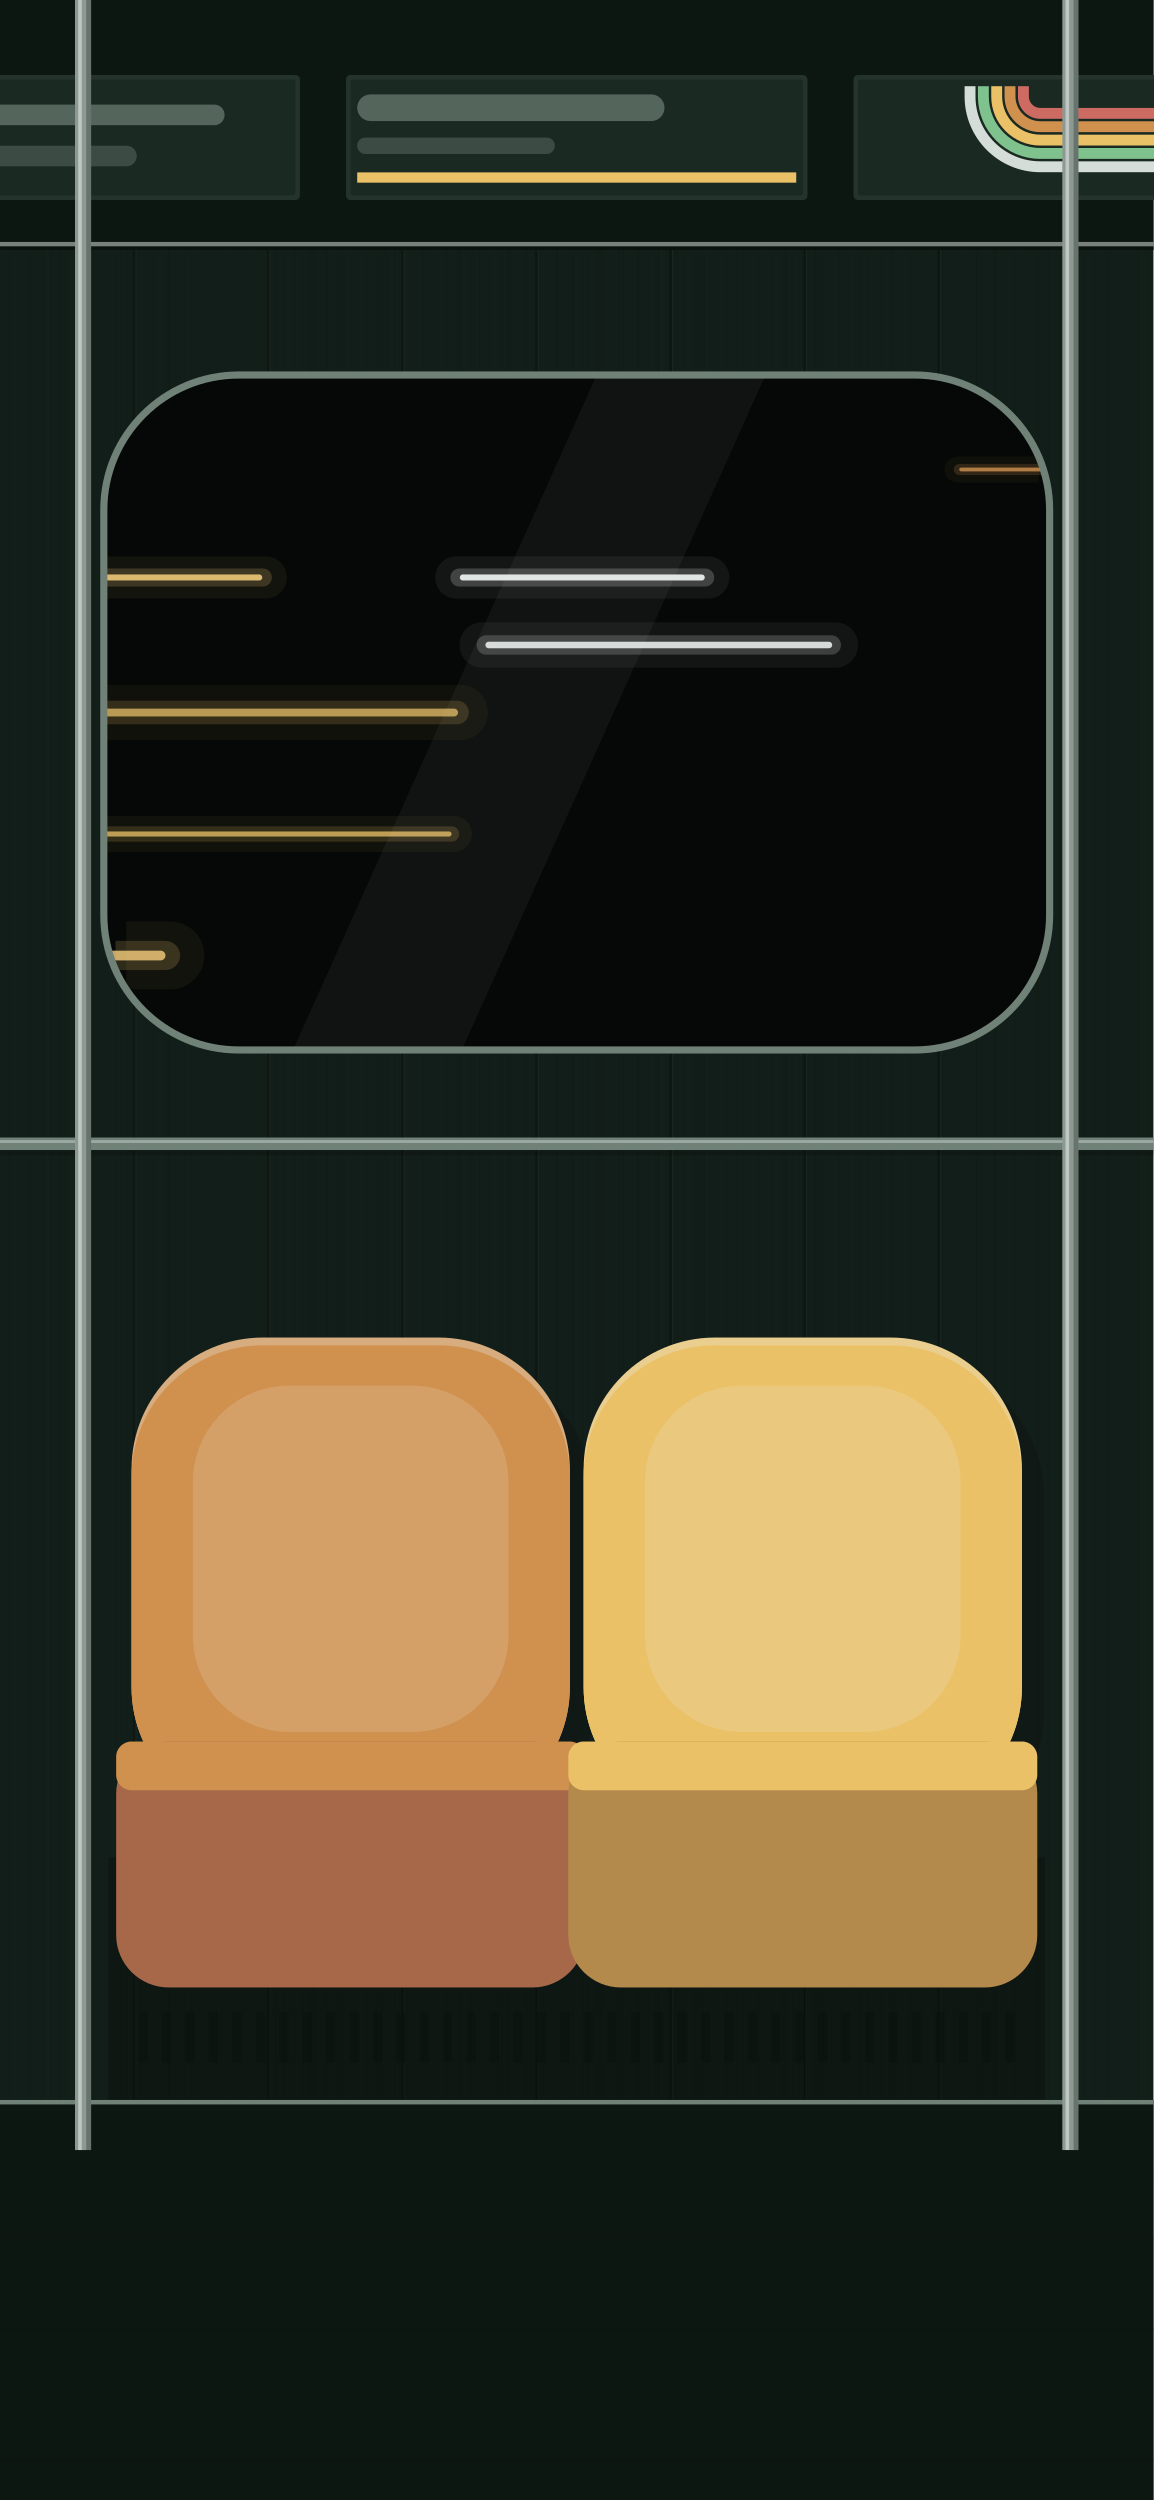
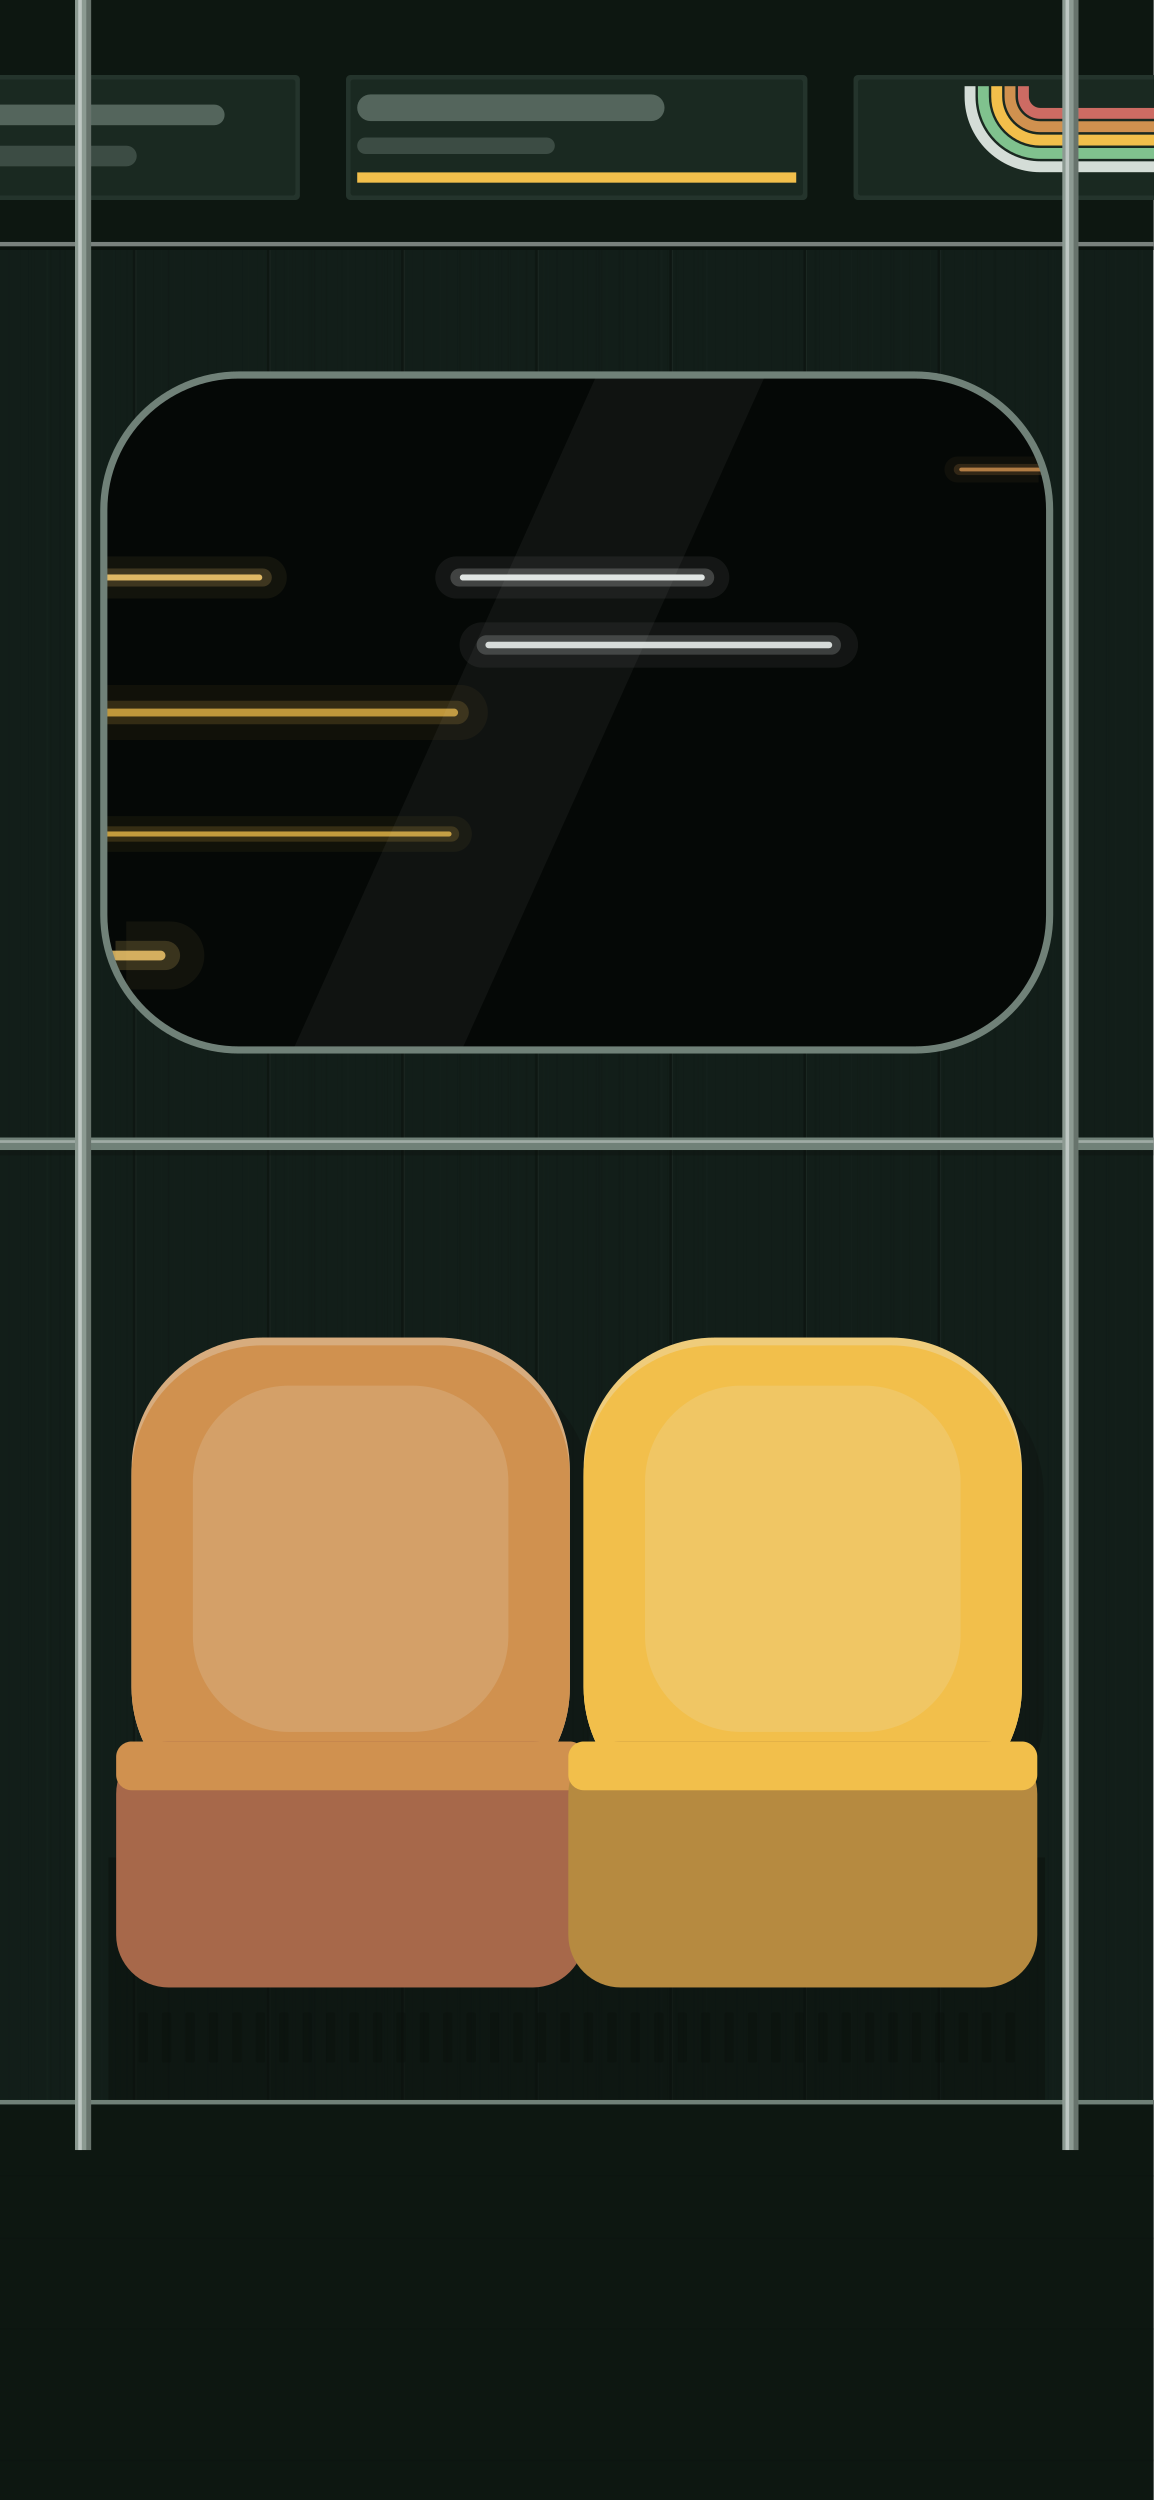
<svg xmlns="http://www.w3.org/2000/svg" viewBox="0 0 1290 2796" width="1290" height="2796">
  <rect x="0" y="0" width="1290" height="2796" fill="#121E19" />
  <rect x="9.6" y="279.6" width="0.9" height="2069" fill="#0A100D" fill-opacity="0.052" />
  <rect x="22.2" y="279.6" width="1.1" height="2069" fill="#0A100D" fill-opacity="0.083" />
  <rect x="27.8" y="279.6" width="0.4" height="2069" fill="#0A100D" fill-opacity="0.061" />
  <rect x="31.2" y="279.6" width="1.3" height="2069" fill="#0A100D" fill-opacity="0.098" />
  <rect x="34.6" y="279.6" width="0.5" height="2069" fill="#0A100D" fill-opacity="0.138" />
  <rect x="38.3" y="279.6" width="0.8" height="2069" fill="#0A100D" fill-opacity="0.112" />
  <rect x="51.9" y="279.6" width="2.2" height="2069" fill="#24342C" fill-opacity="0.115" />
  <rect x="55.8" y="279.6" width="2" height="2069" fill="#0A100D" fill-opacity="0.076" />
  <rect x="66" y="279.6" width="2.2" height="2069" fill="#0A100D" fill-opacity="0.101" />
  <rect x="72.2" y="279.6" width="1.5" height="2069" fill="#0A100D" fill-opacity="0.073" />
  <rect x="82.5" y="279.6" width="0.8" height="2069" fill="#24342C" fill-opacity="0.086" />
  <rect x="89.2" y="279.6" width="1.9" height="2069" fill="#24342C" fill-opacity="0.119" />
  <rect x="91.9" y="279.6" width="1.5" height="2069" fill="#0A100D" fill-opacity="0.129" />
  <rect x="102.4" y="279.6" width="0.8" height="2069" fill="#0A100D" fill-opacity="0.082" />
  <rect x="113.3" y="279.6" width="1" height="2069" fill="#24342C" fill-opacity="0.102" />
  <rect x="126.9" y="279.6" width="0.8" height="2069" fill="#24342C" fill-opacity="0.074" />
  <rect x="128.9" y="279.6" width="0.5" height="2069" fill="#0A100D" fill-opacity="0.121" />
  <rect x="134.1" y="279.6" width="0.5" height="2069" fill="#0A100D" fill-opacity="0.132" />
  <rect x="141.2" y="279.6" width="2.1" height="2069" fill="#0A100D" fill-opacity="0.041" />
  <rect x="149.1" y="279.6" width="1.5" height="2069" fill="#24342C" fill-opacity="0.07" />
  <rect x="162.1" y="279.6" width="0.5" height="2069" fill="#0A100D" fill-opacity="0.135" />
  <rect x="171.1" y="279.6" width="1.2" height="2069" fill="#0A100D" fill-opacity="0.111" />
  <rect x="180.6" y="279.6" width="0.5" height="2069" fill="#24342C" fill-opacity="0.119" />
  <rect x="187.7" y="279.6" width="1.6" height="2069" fill="#0A100D" fill-opacity="0.124" />
  <rect x="194.9" y="279.6" width="0.5" height="2069" fill="#24342C" fill-opacity="0.063" />
  <rect x="205.5" y="279.6" width="1.2" height="2069" fill="#0A100D" fill-opacity="0.061" />
  <rect x="214" y="279.6" width="1" height="2069" fill="#0A100D" fill-opacity="0.067" />
  <rect x="219.5" y="279.6" width="1" height="2069" fill="#24342C" fill-opacity="0.071" />
  <rect x="231.7" y="279.6" width="1.5" height="2069" fill="#0A100D" fill-opacity="0.05" />
  <rect x="241.4" y="279.6" width="1.3" height="2069" fill="#0A100D" fill-opacity="0.078" />
  <rect x="247.3" y="279.6" width="0.7" height="2069" fill="#0A100D" fill-opacity="0.135" />
  <rect x="259.5" y="279.6" width="0.5" height="2069" fill="#0A100D" fill-opacity="0.134" />
  <rect x="270.7" y="279.6" width="1.2" height="2069" fill="#0A100D" fill-opacity="0.092" />
  <rect x="277.6" y="279.6" width="1" height="2069" fill="#24342C" fill-opacity="0.083" />
  <rect x="287.5" y="279.6" width="0.8" height="2069" fill="#0A100D" fill-opacity="0.063" />
  <rect x="295" y="279.6" width="0.8" height="2069" fill="#24342C" fill-opacity="0.089" />
  <rect x="307.9" y="279.6" width="1.4" height="2069" fill="#0A100D" fill-opacity="0.139" />
  <rect x="317.2" y="279.6" width="1.4" height="2069" fill="#0A100D" fill-opacity="0.058" />
  <rect x="321.9" y="279.6" width="1.3" height="2069" fill="#24342C" fill-opacity="0.061" />
  <rect x="327.1" y="279.6" width="0.5" height="2069" fill="#0A100D" fill-opacity="0.055" />
  <rect x="329.7" y="279.6" width="0.8" height="2069" fill="#0A100D" fill-opacity="0.05" />
  <rect x="338.3" y="279.6" width="0.9" height="2069" fill="#0A100D" fill-opacity="0.108" />
  <rect x="345" y="279.6" width="1.6" height="2069" fill="#0A100D" fill-opacity="0.044" />
  <rect x="347.5" y="279.6" width="1.8" height="2069" fill="#0A100D" fill-opacity="0.111" />
  <rect x="350.6" y="279.6" width="2" height="2069" fill="#0A100D" fill-opacity="0.119" />
  <rect x="359.1" y="279.6" width="0.6" height="2069" fill="#0A100D" fill-opacity="0.117" />
  <rect x="363.9" y="279.6" width="2.1" height="2069" fill="#0A100D" fill-opacity="0.135" />
  <rect x="377" y="279.6" width="0.7" height="2069" fill="#0A100D" fill-opacity="0.043" />
  <rect x="381.5" y="279.6" width="1.5" height="2069" fill="#0A100D" fill-opacity="0.081" />
  <rect x="388.2" y="279.6" width="2" height="2069" fill="#24342C" fill-opacity="0.071" />
  <rect x="397.1" y="279.6" width="0.9" height="2069" fill="#0A100D" fill-opacity="0.097" />
  <rect x="408.5" y="279.6" width="1.8" height="2069" fill="#0A100D" fill-opacity="0.08" />
  <rect x="420.2" y="279.6" width="2.1" height="2069" fill="#0A100D" fill-opacity="0.063" />
  <rect x="426.9" y="279.6" width="0.8" height="2069" fill="#0A100D" fill-opacity="0.063" />
  <rect x="430.1" y="279.6" width="0.6" height="2069" fill="#0A100D" fill-opacity="0.104" />
  <rect x="432.8" y="279.6" width="1.2" height="2069" fill="#0A100D" fill-opacity="0.139" />
  <rect x="437.8" y="279.6" width="2.1" height="2069" fill="#24342C" fill-opacity="0.114" />
  <rect x="440.1" y="279.6" width="1.7" height="2069" fill="#0A100D" fill-opacity="0.102" />
  <rect x="446.1" y="279.6" width="0.8" height="2069" fill="#0A100D" fill-opacity="0.068" />
  <rect x="450.8" y="279.6" width="1.2" height="2069" fill="#0A100D" fill-opacity="0.11" />
  <rect x="455.3" y="279.6" width="0.6" height="2069" fill="#0A100D" fill-opacity="0.081" />
  <rect x="460.8" y="279.6" width="0.6" height="2069" fill="#0A100D" fill-opacity="0.113" />
  <rect x="473" y="279.6" width="1.9" height="2069" fill="#0A100D" fill-opacity="0.135" />
  <rect x="482.5" y="279.6" width="1.2" height="2069" fill="#24342C" fill-opacity="0.048" />
  <rect x="491.7" y="279.6" width="1.3" height="2069" fill="#24342C" fill-opacity="0.077" />
  <rect x="499.2" y="279.6" width="1.3" height="2069" fill="#0A100D" fill-opacity="0.11" />
  <rect x="511.1" y="279.6" width="1.1" height="2069" fill="#0A100D" fill-opacity="0.098" />
  <rect x="513.4" y="279.6" width="2" height="2069" fill="#0A100D" fill-opacity="0.132" />
  <rect x="526.4" y="279.6" width="1.3" height="2069" fill="#0A100D" fill-opacity="0.088" />
  <rect x="529.4" y="279.6" width="1" height="2069" fill="#0A100D" fill-opacity="0.069" />
  <rect x="532.7" y="279.6" width="0.8" height="2069" fill="#24342C" fill-opacity="0.081" />
  <rect x="535.8" y="279.6" width="1.9" height="2069" fill="#0A100D" fill-opacity="0.061" />
  <rect x="546.2" y="279.6" width="0.8" height="2069" fill="#0A100D" fill-opacity="0.118" />
  <rect x="552.4" y="279.6" width="0.9" height="2069" fill="#24342C" fill-opacity="0.134" />
  <rect x="556.8" y="279.6" width="0.9" height="2069" fill="#0A100D" fill-opacity="0.06" />
  <rect x="560.2" y="279.6" width="1.7" height="2069" fill="#0A100D" fill-opacity="0.051" />
  <rect x="567.5" y="279.6" width="1.8" height="2069" fill="#0A100D" fill-opacity="0.131" />
  <rect x="570.3" y="279.6" width="0.6" height="2069" fill="#0A100D" fill-opacity="0.118" />
  <rect x="578.2" y="279.6" width="2.1" height="2069" fill="#24342C" fill-opacity="0.054" />
  <rect x="588" y="279.6" width="2.2" height="2069" fill="#0A100D" fill-opacity="0.102" />
  <rect x="596.8" y="279.6" width="1.2" height="2069" fill="#0A100D" fill-opacity="0.045" />
  <rect x="607.5" y="279.6" width="1.7" height="2069" fill="#24342C" fill-opacity="0.082" />
  <rect x="612.4" y="279.6" width="1.8" height="2069" fill="#24342C" fill-opacity="0.047" />
  <rect x="622.4" y="279.6" width="1" height="2069" fill="#0A100D" fill-opacity="0.122" />
  <rect x="627.3" y="279.6" width="0.5" height="2069" fill="#24342C" fill-opacity="0.071" />
  <rect x="640.1" y="279.6" width="1.9" height="2069" fill="#0A100D" fill-opacity="0.056" />
  <rect x="651.7" y="279.6" width="1.2" height="2069" fill="#0A100D" fill-opacity="0.129" />
  <rect x="656.7" y="279.6" width="1.2" height="2069" fill="#0A100D" fill-opacity="0.076" />
  <rect x="665.8" y="279.6" width="1.6" height="2069" fill="#0A100D" fill-opacity="0.122" />
  <rect x="669" y="279.6" width="2.2" height="2069" fill="#0A100D" fill-opacity="0.108" />
  <rect x="672" y="279.6" width="1.5" height="2069" fill="#0A100D" fill-opacity="0.135" />
  <rect x="678.6" y="279.6" width="1.1" height="2069" fill="#24342C" fill-opacity="0.064" />
  <rect x="691.8" y="279.6" width="2.1" height="2069" fill="#0A100D" fill-opacity="0.127" />
  <rect x="696" y="279.6" width="1.7" height="2069" fill="#0A100D" fill-opacity="0.121" />
  <rect x="700.2" y="279.6" width="0.7" height="2069" fill="#24342C" fill-opacity="0.067" />
  <rect x="712" y="279.6" width="1.9" height="2069" fill="#0A100D" fill-opacity="0.088" />
  <rect x="723.7" y="279.6" width="1.5" height="2069" fill="#0A100D" fill-opacity="0.05" />
  <rect x="732.6" y="279.6" width="0.5" height="2069" fill="#0A100D" fill-opacity="0.091" />
  <rect x="735.7" y="279.6" width="1.6" height="2069" fill="#0A100D" fill-opacity="0.139" />
  <rect x="738.8" y="279.6" width="2" height="2069" fill="#24342C" fill-opacity="0.121" />
  <rect x="746" y="279.6" width="1.1" height="2069" fill="#0A100D" fill-opacity="0.072" />
  <rect x="749.7" y="279.6" width="1.1" height="2069" fill="#0A100D" fill-opacity="0.104" />
  <rect x="755.7" y="279.6" width="1.6" height="2069" fill="#0A100D" fill-opacity="0.105" />
  <rect x="757.7" y="279.6" width="0.9" height="2069" fill="#0A100D" fill-opacity="0.077" />
  <rect x="763.6" y="279.6" width="1.6" height="2069" fill="#0A100D" fill-opacity="0.055" />
  <rect x="775.2" y="279.6" width="2" height="2069" fill="#0A100D" fill-opacity="0.063" />
  <rect x="780.4" y="279.6" width="0.6" height="2069" fill="#0A100D" fill-opacity="0.083" />
  <rect x="785.4" y="279.6" width="1.2" height="2069" fill="#0A100D" fill-opacity="0.069" />
  <rect x="789.7" y="279.6" width="1.8" height="2069" fill="#24342C" fill-opacity="0.125" />
  <rect x="799.6" y="279.6" width="0.6" height="2069" fill="#0A100D" fill-opacity="0.097" />
  <rect x="811.3" y="279.6" width="1.4" height="2069" fill="#0A100D" fill-opacity="0.101" />
  <rect x="823.1" y="279.6" width="1.6" height="2069" fill="#0A100D" fill-opacity="0.079" />
  <rect x="831" y="279.6" width="0.8" height="2069" fill="#0A100D" fill-opacity="0.076" />
  <rect x="834.6" y="279.6" width="1.2" height="2069" fill="#0A100D" fill-opacity="0.057" />
  <rect x="848.5" y="279.6" width="0.6" height="2069" fill="#0A100D" fill-opacity="0.118" />
  <rect x="862.3" y="279.6" width="0.9" height="2069" fill="#0A100D" fill-opacity="0.124" />
  <rect x="875.3" y="279.6" width="1" height="2069" fill="#0A100D" fill-opacity="0.054" />
  <rect x="878.6" y="279.6" width="1.2" height="2069" fill="#0A100D" fill-opacity="0.139" />
  <rect x="885.9" y="279.6" width="0.7" height="2069" fill="#0A100D" fill-opacity="0.057" />
  <rect x="893.8" y="279.6" width="0.8" height="2069" fill="#0A100D" fill-opacity="0.099" />
  <rect x="898.5" y="279.6" width="1.6" height="2069" fill="#0A100D" fill-opacity="0.089" />
  <rect x="904.2" y="279.6" width="1.1" height="2069" fill="#24342C" fill-opacity="0.052" />
  <rect x="911" y="279.6" width="2.1" height="2069" fill="#0A100D" fill-opacity="0.127" />
  <rect x="916.1" y="279.6" width="0.9" height="2069" fill="#0A100D" fill-opacity="0.121" />
  <rect x="920.6" y="279.6" width="1.3" height="2069" fill="#0A100D" fill-opacity="0.044" />
  <rect x="930.1" y="279.6" width="0.5" height="2069" fill="#0A100D" fill-opacity="0.065" />
  <rect x="938.2" y="279.6" width="2" height="2069" fill="#0A100D" fill-opacity="0.112" />
  <rect x="942.6" y="279.6" width="0.8" height="2069" fill="#0A100D" fill-opacity="0.088" />
  <rect x="951.8" y="279.6" width="1.1" height="2069" fill="#24342C" fill-opacity="0.127" />
  <rect x="958.5" y="279.6" width="1.2" height="2069" fill="#0A100D" fill-opacity="0.063" />
  <rect x="961.4" y="279.6" width="0.7" height="2069" fill="#0A100D" fill-opacity="0.076" />
  <rect x="970.2" y="279.6" width="0.9" height="2069" fill="#0A100D" fill-opacity="0.101" />
  <rect x="975" y="279.6" width="1.1" height="2069" fill="#24342C" fill-opacity="0.133" />
  <rect x="984.9" y="279.6" width="0.8" height="2069" fill="#0A100D" fill-opacity="0.1" />
  <rect x="996" y="279.6" width="0.8" height="2069" fill="#0A100D" fill-opacity="0.119" />
  <rect x="998.4" y="279.6" width="1.9" height="2069" fill="#0A100D" fill-opacity="0.058" />
  <rect x="1007.2" y="279.6" width="1.1" height="2069" fill="#24342C" fill-opacity="0.097" />
  <rect x="1016.5" y="279.6" width="1.6" height="2069" fill="#0A100D" fill-opacity="0.07" />
  <rect x="1020.7" y="279.6" width="0.5" height="2069" fill="#0A100D" fill-opacity="0.063" />
  <rect x="1031.9" y="279.6" width="0.4" height="2069" fill="#0A100D" fill-opacity="0.066" />
  <rect x="1040.2" y="279.6" width="0.7" height="2069" fill="#24342C" fill-opacity="0.125" />
  <rect x="1048.8" y="279.6" width="0.6" height="2069" fill="#0A100D" fill-opacity="0.08" />
  <rect x="1054.5" y="279.6" width="2.2" height="2069" fill="#0A100D" fill-opacity="0.065" />
  <rect x="1067.1" y="279.6" width="0.9" height="2069" fill="#0A100D" fill-opacity="0.052" />
  <rect x="1078.3" y="279.6" width="1.4" height="2069" fill="#24342C" fill-opacity="0.069" />
  <rect x="1087" y="279.6" width="0.7" height="2069" fill="#0A100D" fill-opacity="0.125" />
  <rect x="1090.9" y="279.6" width="2.1" height="2069" fill="#0A100D" fill-opacity="0.092" />
  <rect x="1097.7" y="279.6" width="0.5" height="2069" fill="#0A100D" fill-opacity="0.138" />
  <rect x="1111.3" y="279.6" width="1.9" height="2069" fill="#0A100D" fill-opacity="0.112" />
  <rect x="1113.5" y="279.6" width="1.2" height="2069" fill="#0A100D" fill-opacity="0.104" />
  <rect x="1125.3" y="279.6" width="0.6" height="2069" fill="#0A100D" fill-opacity="0.113" />
  <rect x="1134.7" y="279.6" width="1.8" height="2069" fill="#0A100D" fill-opacity="0.073" />
  <rect x="1144" y="279.6" width="1.8" height="2069" fill="#24342C" fill-opacity="0.041" />
  <rect x="1146.9" y="279.6" width="0.4" height="2069" fill="#0A100D" fill-opacity="0.08" />
  <rect x="1150.8" y="279.6" width="1.2" height="2069" fill="#0A100D" fill-opacity="0.083" />
  <rect x="1159.4" y="279.6" width="1.9" height="2069" fill="#0A100D" fill-opacity="0.071" />
  <rect x="1171.4" y="279.6" width="1.9" height="2069" fill="#0A100D" fill-opacity="0.089" />
  <rect x="1176.8" y="279.6" width="2" height="2069" fill="#24342C" fill-opacity="0.06" />
  <rect x="1179.7" y="279.6" width="1.3" height="2069" fill="#24342C" fill-opacity="0.049" />
  <rect x="1188.6" y="279.6" width="0.6" height="2069" fill="#0A100D" fill-opacity="0.051" />
  <rect x="1200.9" y="279.6" width="1.7" height="2069" fill="#0A100D" fill-opacity="0.138" />
  <rect x="1203" y="279.6" width="0.9" height="2069" fill="#24342C" fill-opacity="0.067" />
  <rect x="1211.9" y="279.6" width="0.8" height="2069" fill="#0A100D" fill-opacity="0.13" />
  <rect x="1223.5" y="279.6" width="0.9" height="2069" fill="#0A100D" fill-opacity="0.121" />
  <rect x="1236.7" y="279.6" width="1.5" height="2069" fill="#0A100D" fill-opacity="0.093" />
  <rect x="1239.4" y="279.6" width="1.5" height="2069" fill="#0A100D" fill-opacity="0.044" />
  <rect x="1247.8" y="279.6" width="0.8" height="2069" fill="#24342C" fill-opacity="0.057" />
  <rect x="1260.3" y="279.6" width="0.9" height="2069" fill="#24342C" fill-opacity="0.065" />
  <rect x="1272" y="279.6" width="1.8" height="2069" fill="#0A100D" fill-opacity="0.07" />
  <rect x="1277" y="279.6" width="1.3" height="2069" fill="#24342C" fill-opacity="0.084" />
  <rect x="1287" y="279.6" width="0.9" height="2069" fill="#0A100D" fill-opacity="0.111" />
  <rect x="1293.1" y="279.6" width="1.4" height="2069" fill="#0A100D" fill-opacity="0.091" />
  <rect x="148.5" y="279.6" width="3" height="2069" fill="#0A100D" fill-opacity="0.5" />
  <rect x="151.5" y="279.6" width="1" height="2069" fill="#E7ECEA" fill-opacity="0.05" />
  <rect x="298.5" y="279.6" width="3" height="2069" fill="#0A100D" fill-opacity="0.5" />
  <rect x="301.5" y="279.6" width="1" height="2069" fill="#E7ECEA" fill-opacity="0.05" />
  <rect x="448.5" y="279.6" width="3" height="2069" fill="#0A100D" fill-opacity="0.5" />
  <rect x="451.5" y="279.6" width="1" height="2069" fill="#E7ECEA" fill-opacity="0.05" />
  <rect x="598.5" y="279.6" width="3" height="2069" fill="#0A100D" fill-opacity="0.5" />
  <rect x="601.5" y="279.6" width="1" height="2069" fill="#E7ECEA" fill-opacity="0.05" />
  <rect x="748.5" y="279.6" width="3" height="2069" fill="#0A100D" fill-opacity="0.5" />
  <rect x="751.5" y="279.6" width="1" height="2069" fill="#E7ECEA" fill-opacity="0.05" />
  <rect x="898.5" y="279.6" width="3" height="2069" fill="#0A100D" fill-opacity="0.5" />
  <rect x="901.5" y="279.6" width="1" height="2069" fill="#E7ECEA" fill-opacity="0.05" />
  <rect x="1048.5" y="279.6" width="3" height="2069" fill="#0A100D" fill-opacity="0.5" />
  <rect x="1051.5" y="279.6" width="1" height="2069" fill="#E7ECEA" fill-opacity="0.05" />
  <rect x="1198.5" y="279.6" width="3" height="2069" fill="#0A100D" fill-opacity="0.5" />
  <rect x="1201.5" y="279.6" width="1" height="2069" fill="#E7ECEA" fill-opacity="0.05" />
  <rect x="0" y="0" width="1290" height="279.6" fill="#0D1711" />
  <rect x="-180.6" y="83.9" width="516" height="139.8" rx="5" fill="#24342C" />
  <rect x="-175.6" y="88.9" width="506" height="129.8" rx="3" fill="#1A2921" />
  <circle cx="-110.7" cy="153.8" r="51.7" fill="#D0914F" />
  <rect x="-18.9" y="117" width="270.1" height="23" rx="11.5" fill="#54655C" />
  <rect x="-18.9" y="163" width="171.8" height="23" rx="11.5" fill="#54655C" fill-opacity="0.6" />
  <rect x="387" y="83.9" width="516" height="139.8" rx="5" fill="#24342C" />
  <rect x="392" y="88.9" width="506" height="129.8" rx="3" fill="#1A2921" />
  <rect x="399.5" y="105.6" width="343.7" height="29.8" rx="14.9" fill="#54655C" />
  <rect x="399.5" y="153.8" width="221" height="18.4" rx="9.2" fill="#54655C" fill-opacity="0.6" />
-   <rect x="399.5" y="192.8" width="491" height="11.5" fill="#EBC168" />
+   <rect x="399.5" y="192.8" width="491" height="11.5" fill="#F2BF4B" />
  <rect x="954.6" y="83.9" width="516" height="139.8" rx="5" fill="#24342C" />
  <rect x="959.6" y="88.9" width="506" height="129.8" rx="3" fill="#1A2921" />
  <path d="M 1144.6 96.4 V 107.9 A 18.9 18.9 0 0 0 1163.5 126.8 H 1458.1" fill="none" stroke="#CD6B63" stroke-width="12.2" />
  <path d="M 1129.6 96.4 V 107.9 A 33.9 33.9 0 0 0 1163.5 141.7 H 1458.1" fill="none" stroke="#D0914F" stroke-width="12.2" />
-   <path d="M 1114.7 96.4 V 107.9 A 48.8 48.8 0 0 0 1163.5 156.7 H 1458.1" fill="none" stroke="#EBC168" stroke-width="12.2" />
+   <path d="M 1114.7 96.4 V 107.9 A 48.8 48.8 0 0 0 1163.5 156.7 H 1458.1" fill="none" stroke="#F2BF4B" stroke-width="12.2" />
  <path d="M 1099.8 96.4 V 107.9 A 63.7 63.7 0 0 0 1163.5 171.6 H 1458.1" fill="none" stroke="#80C28E" stroke-width="12.2" />
  <path d="M 1084.9 96.4 V 107.9 A 78.6 78.6 0 0 0 1163.5 186.5 H 1458.1" fill="none" stroke="#D4DDD7" stroke-width="12.2" />
  <rect x="0" y="270.6" width="1290" height="5" fill="#E7ECEA" fill-opacity="0.5" />
  <rect x="0" y="275.6" width="1290" height="4" fill="#0A100D" fill-opacity="0.5" />
  <rect x="116.1" y="419.4" width="1057.8" height="754.9" rx="151" fill="#050806" />
  <path d="M 1070.8 510.6 H 1161.6 V 539.6 H 1070.8 A 14.5 14.5 0 0 1 1070.8 510.6 Z" fill="#D0914F" fill-opacity="0.057" />
  <path d="M 1072.9 518.9 H 1164.8 V 531.3 H 1072.9 A 6.2 6.2 0 0 1 1072.9 518.9 Z" fill="#D0914F" fill-opacity="0.179" />
  <path d="M 1074.9 523 H 1166.3 V 527.2 H 1074.9 A 2.1 2.1 0 0 1 1074.9 523 Z" fill="#D0914F" fill-opacity="0.813" />
-   <path d="M 116.1 622.3 H 297.2 A 23.5 23.5 0 0 1 297.2 669.4 H 116.1 V 622.3 Z" fill="#FBD380" fill-opacity="0.058" />
-   <path d="M 116.1 635.8 H 293.9 A 10.1 10.1 0 0 1 293.9 656 H 116.1 V 635.8 Z" fill="#FBD380" fill-opacity="0.184" />
-   <path d="M 116.1 642.5 H 290.5 A 3.4 3.4 0 0 1 290.5 649.2 H 116.1 V 642.5 Z" fill="#FBD380" fill-opacity="0.834" />
+   <path d="M 116.1 622.3 H 297.2 A 23.5 23.5 0 0 1 297.2 669.4 H 116.1 V 622.3 Z" fill="#FFD273" fill-opacity="0.058" />
+   <path d="M 116.1 635.8 H 293.9 A 10.1 10.1 0 0 1 293.9 656 H 116.1 V 635.8 Z" fill="#FFD273" fill-opacity="0.184" />
+   <path d="M 116.1 642.5 H 290.5 A 3.4 3.4 0 0 1 290.5 649.2 H 116.1 V 642.5 Z" fill="#FFD273" fill-opacity="0.834" />
  <path d="M 510.4 622.3 H 792.1 A 23.5 23.5 0 0 1 792.1 669.4 H 510.4 A 23.5 23.5 0 0 1 510.4 622.3 Z" fill="#E7ECEA" fill-opacity="0.067" />
  <path d="M 513.8 635.8 H 788.7 A 10.1 10.1 0 0 1 788.7 656 H 513.8 A 10.1 10.1 0 0 1 513.8 635.8 Z" fill="#E7ECEA" fill-opacity="0.212" />
  <path d="M 517.1 642.5 H 785.4 A 3.4 3.4 0 0 1 785.4 649.2 H 517.1 A 3.4 3.4 0 0 1 517.1 642.5 Z" fill="#E7ECEA" fill-opacity="0.964" />
-   <path d="M 116.1 766.1 H 516.6 A 30.8 30.8 0 0 1 516.6 827.6 H 116.1 V 766.1 Z" fill="#EBC168" fill-opacity="0.051" />
-   <path d="M 116.1 783.7 H 512.3 A 13.2 13.2 0 0 1 512.3 810 H 116.1 V 783.7 Z" fill="#EBC168" fill-opacity="0.16" />
-   <path d="M 116.1 792.5 H 507.9 A 4.4 4.4 0 0 1 507.9 801.3 H 116.1 V 792.5 Z" fill="#EBC168" fill-opacity="0.729" />
-   <path d="M 116.1 912.8 H 507.8 A 19.9 19.9 0 0 1 507.8 952.7 H 116.1 V 912.8 Z" fill="#EBC168" fill-opacity="0.053" />
-   <path d="M 116.1 924.2 H 505 A 8.5 8.5 0 0 1 505 941.3 H 116.1 V 924.2 Z" fill="#EBC168" fill-opacity="0.166" />
-   <path d="M 116.1 929.9 H 502.2 A 2.8 2.8 0 0 1 502.2 935.6 H 116.1 V 929.9 Z" fill="#EBC168" fill-opacity="0.757" />
-   <path d="M 141.2 1030.6 H 190.5 A 38 38 0 0 1 190.5 1106.6 H 141.2 V 1030.6 Z" fill="#FBD380" fill-opacity="0.054" />
-   <path d="M 129.2 1052.3 H 185.1 A 16.3 16.3 0 0 1 185.1 1084.9 H 129.2 V 1052.3 Z" fill="#FBD380" fill-opacity="0.171" />
-   <path d="M 124.9 1063.2 H 179.6 A 5.4 5.4 0 0 1 179.6 1074.1 H 124.9 V 1063.2 Z" fill="#FBD380" fill-opacity="0.778" />
+   <path d="M 116.1 766.1 H 516.6 A 30.8 30.8 0 0 1 516.6 827.6 H 116.1 V 766.1 Z" fill="#F2BF4B" fill-opacity="0.051" />
+   <path d="M 116.1 783.7 H 512.3 A 13.2 13.2 0 0 1 512.3 810 H 116.1 V 783.7 Z" fill="#F2BF4B" fill-opacity="0.16" />
+   <path d="M 116.1 792.5 H 507.9 A 4.4 4.4 0 0 1 507.9 801.3 H 116.1 V 792.5 Z" fill="#F2BF4B" fill-opacity="0.729" />
+   <path d="M 116.1 912.8 H 507.8 A 19.9 19.9 0 0 1 507.8 952.7 H 116.1 V 912.8 Z" fill="#F2BF4B" fill-opacity="0.053" />
+   <path d="M 116.1 924.2 H 505 A 8.5 8.5 0 0 1 505 941.3 H 116.1 V 924.2 Z" fill="#F2BF4B" fill-opacity="0.166" />
+   <path d="M 116.1 929.9 H 502.2 A 2.8 2.8 0 0 1 502.2 935.6 H 116.1 V 929.9 Z" fill="#F2BF4B" fill-opacity="0.757" />
+   <path d="M 141.2 1030.6 H 190.5 A 38 38 0 0 1 190.5 1106.6 H 141.2 V 1030.6 Z" fill="#FFD273" fill-opacity="0.054" />
+   <path d="M 129.2 1052.3 H 185.1 A 16.3 16.3 0 0 1 185.1 1084.9 H 129.2 V 1052.3 Z" fill="#FFD273" fill-opacity="0.171" />
+   <path d="M 124.9 1063.2 H 179.6 A 5.4 5.4 0 0 1 179.6 1074.1 H 124.9 V 1063.2 Z" fill="#FFD273" fill-opacity="0.778" />
  <path d="M 539.3 696 H 934.3 A 25.3 25.3 0 0 1 934.3 746.7 H 539.3 A 25.3 25.3 0 0 1 539.3 696 Z" fill="#E7ECEA" fill-opacity="0.063" />
  <path d="M 542.9 710.5 H 930.7 A 10.9 10.9 0 0 1 930.7 732.2 H 542.9 A 10.9 10.9 0 0 1 542.9 710.5 Z" fill="#E7ECEA" fill-opacity="0.198" />
  <path d="M 546.5 717.7 H 927.1 A 3.6 3.6 0 0 1 927.1 725 H 546.5 A 3.6 3.6 0 0 1 546.5 717.7 Z" fill="#E7ECEA" fill-opacity="0.9" />
  <path d="M 327.7 1174.3 L 667.4 419.4 H 856.1 L 516.4 1174.3 Z" fill="#E7ECEA" fill-opacity="0.05" />
  <rect x="116.1" y="419.4" width="1057.8" height="754.9" rx="151" fill="none" stroke="#708178" stroke-width="8" />
  <rect x="0" y="1272.2" width="1290" height="14" fill="#708178" />
  <rect x="0" y="1275.2" width="1290" height="3" fill="#E7ECEA" fill-opacity="0.4" />
  <rect x="0" y="1286.2" width="1290" height="6" fill="#0A100D" fill-opacity="0.3" />
  <rect x="121.3" y="2077.4" width="1047.5" height="271.2" fill="#0A100D" fill-opacity="0.5" />
  <rect x="154.9" y="2250.8" width="10.5" height="55.9" rx="2" fill="#0A100D" fill-opacity="0.45" />
  <rect x="181.1" y="2250.8" width="10.5" height="55.9" rx="2" fill="#0A100D" fill-opacity="0.45" />
  <rect x="207.3" y="2250.8" width="10.5" height="55.9" rx="2" fill="#0A100D" fill-opacity="0.45" />
  <rect x="233.5" y="2250.8" width="10.5" height="55.9" rx="2" fill="#0A100D" fill-opacity="0.45" />
  <rect x="259.8" y="2250.8" width="10.5" height="55.9" rx="2" fill="#0A100D" fill-opacity="0.45" />
  <rect x="286" y="2250.8" width="10.5" height="55.9" rx="2" fill="#0A100D" fill-opacity="0.45" />
  <rect x="312.2" y="2250.8" width="10.5" height="55.9" rx="2" fill="#0A100D" fill-opacity="0.45" />
  <rect x="338.4" y="2250.8" width="10.5" height="55.9" rx="2" fill="#0A100D" fill-opacity="0.45" />
  <rect x="364.6" y="2250.8" width="10.5" height="55.9" rx="2" fill="#0A100D" fill-opacity="0.45" />
  <rect x="390.8" y="2250.8" width="10.5" height="55.9" rx="2" fill="#0A100D" fill-opacity="0.45" />
  <rect x="417" y="2250.8" width="10.5" height="55.9" rx="2" fill="#0A100D" fill-opacity="0.45" />
  <rect x="443.2" y="2250.8" width="10.5" height="55.9" rx="2" fill="#0A100D" fill-opacity="0.45" />
  <rect x="469.4" y="2250.8" width="10.5" height="55.9" rx="2" fill="#0A100D" fill-opacity="0.45" />
  <rect x="495.6" y="2250.8" width="10.5" height="55.9" rx="2" fill="#0A100D" fill-opacity="0.45" />
  <rect x="521.8" y="2250.8" width="10.5" height="55.9" rx="2" fill="#0A100D" fill-opacity="0.45" />
  <rect x="548" y="2250.8" width="10.5" height="55.9" rx="2" fill="#0A100D" fill-opacity="0.45" />
  <rect x="574.2" y="2250.8" width="10.5" height="55.9" rx="2" fill="#0A100D" fill-opacity="0.45" />
  <rect x="600.4" y="2250.8" width="10.5" height="55.9" rx="2" fill="#0A100D" fill-opacity="0.45" />
  <rect x="626.7" y="2250.8" width="10.5" height="55.9" rx="2" fill="#0A100D" fill-opacity="0.45" />
  <rect x="652.9" y="2250.8" width="10.5" height="55.9" rx="2" fill="#0A100D" fill-opacity="0.45" />
  <rect x="679.1" y="2250.8" width="10.5" height="55.9" rx="2" fill="#0A100D" fill-opacity="0.45" />
  <rect x="705.3" y="2250.8" width="10.5" height="55.9" rx="2" fill="#0A100D" fill-opacity="0.45" />
  <rect x="731.5" y="2250.8" width="10.5" height="55.9" rx="2" fill="#0A100D" fill-opacity="0.45" />
  <rect x="757.7" y="2250.8" width="10.5" height="55.9" rx="2" fill="#0A100D" fill-opacity="0.45" />
  <rect x="783.9" y="2250.8" width="10.5" height="55.9" rx="2" fill="#0A100D" fill-opacity="0.45" />
  <rect x="810.1" y="2250.8" width="10.5" height="55.9" rx="2" fill="#0A100D" fill-opacity="0.45" />
  <rect x="836.3" y="2250.8" width="10.5" height="55.9" rx="2" fill="#0A100D" fill-opacity="0.45" />
  <rect x="862.5" y="2250.8" width="10.5" height="55.9" rx="2" fill="#0A100D" fill-opacity="0.45" />
  <rect x="888.7" y="2250.8" width="10.5" height="55.9" rx="2" fill="#0A100D" fill-opacity="0.45" />
  <rect x="914.9" y="2250.8" width="10.5" height="55.9" rx="2" fill="#0A100D" fill-opacity="0.45" />
  <rect x="941.1" y="2250.8" width="10.5" height="55.9" rx="2" fill="#0A100D" fill-opacity="0.45" />
  <rect x="967.4" y="2250.8" width="10.5" height="55.9" rx="2" fill="#0A100D" fill-opacity="0.45" />
  <rect x="993.6" y="2250.8" width="10.5" height="55.9" rx="2" fill="#0A100D" fill-opacity="0.45" />
  <rect x="1019.8" y="2250.8" width="10.5" height="55.9" rx="2" fill="#0A100D" fill-opacity="0.45" />
  <rect x="1046" y="2250.8" width="10.5" height="55.9" rx="2" fill="#0A100D" fill-opacity="0.45" />
  <rect x="1072.2" y="2250.8" width="10.5" height="55.9" rx="2" fill="#0A100D" fill-opacity="0.45" />
  <rect x="1098.4" y="2250.8" width="10.5" height="55.9" rx="2" fill="#0A100D" fill-opacity="0.45" />
  <rect x="1124.6" y="2250.8" width="10.5" height="55.9" rx="2" fill="#0A100D" fill-opacity="0.45" />
  <rect x="171.6" y="1524.9" width="490.2" height="538" rx="147.1" fill="#0A100D" fill-opacity="0.3" />
  <rect x="147.1" y="1495.9" width="490.2" height="538" rx="147.1" fill="#D7AC7E" />
  <rect x="147.1" y="1504.6" width="490.2" height="529.2" rx="147.1" fill="#D0914F" />
  <rect x="215.7" y="1549.7" width="352.9" height="387.3" rx="107.8" fill="#D4A068" />
  <rect x="129.9" y="1947.7" width="524.5" height="275.1" rx="58.8" fill="#A7684A" />
  <rect x="129.9" y="1947.7" width="524.5" height="54.5" rx="17.2" fill="#D0914F" />
  <rect x="677.2" y="1524.9" width="490.2" height="538" rx="147.1" fill="#0A100D" fill-opacity="0.3" />
-   <rect x="652.7" y="1495.9" width="490.2" height="538" rx="147.1" fill="#EACE8F" />
-   <rect x="652.7" y="1504.6" width="490.2" height="529.2" rx="147.1" fill="#EBC168" />
-   <rect x="721.4" y="1549.7" width="352.9" height="387.3" rx="107.8" fill="#EAC87D" />
-   <rect x="635.6" y="1947.7" width="524.5" height="275.1" rx="58.8" fill="#B48A4C" />
-   <rect x="635.6" y="1947.7" width="524.5" height="54.5" rx="17.2" fill="#EBC168" />
+   <rect x="652.7" y="1495.9" width="490.2" height="538" rx="147.1" fill="#EFCC7B" />
+   <rect x="652.7" y="1504.6" width="490.2" height="529.2" rx="147.1" fill="#F2BF4B" />
+   <rect x="721.4" y="1549.7" width="352.9" height="387.3" rx="107.8" fill="#F0C664" />
+   <rect x="635.6" y="1947.7" width="524.5" height="275.1" rx="58.8" fill="#B68A40" />
+   <rect x="635.6" y="1947.7" width="524.5" height="54.5" rx="17.2" fill="#F2BF4B" />
  <rect x="0" y="2348.6" width="1290" height="447.4" fill="#0D1711" />
  <rect x="0" y="2348.6" width="1290" height="5" fill="#708178" />
  <rect x="0" y="2432.5" width="1290" height="2" fill="#0A100D" fill-opacity="0.25" />
  <rect x="0" y="2502.4" width="1290" height="2" fill="#0A100D" fill-opacity="0.25" />
  <rect x="0" y="2603.8" width="1290" height="2" fill="#0A100D" fill-opacity="0.25" />
  <rect x="0" y="2750.7" width="1290" height="2" fill="#0A100D" fill-opacity="0.25" />
  <rect x="83.9" y="0" width="18" height="2404.6" fill="#8C9A92" />
  <rect x="87.5" y="0" width="4" height="2404.6" fill="#E7ECEA" fill-opacity="0.55" />
  <rect x="96.5" y="0" width="5.4" height="2404.6" fill="#0A100D" fill-opacity="0.28" />
  <rect x="1188.1" y="0" width="18" height="2404.6" fill="#8C9A92" />
  <rect x="1191.7" y="0" width="4" height="2404.6" fill="#E7ECEA" fill-opacity="0.55" />
  <rect x="1200.7" y="0" width="5.4" height="2404.6" fill="#0A100D" fill-opacity="0.28" />
</svg>
